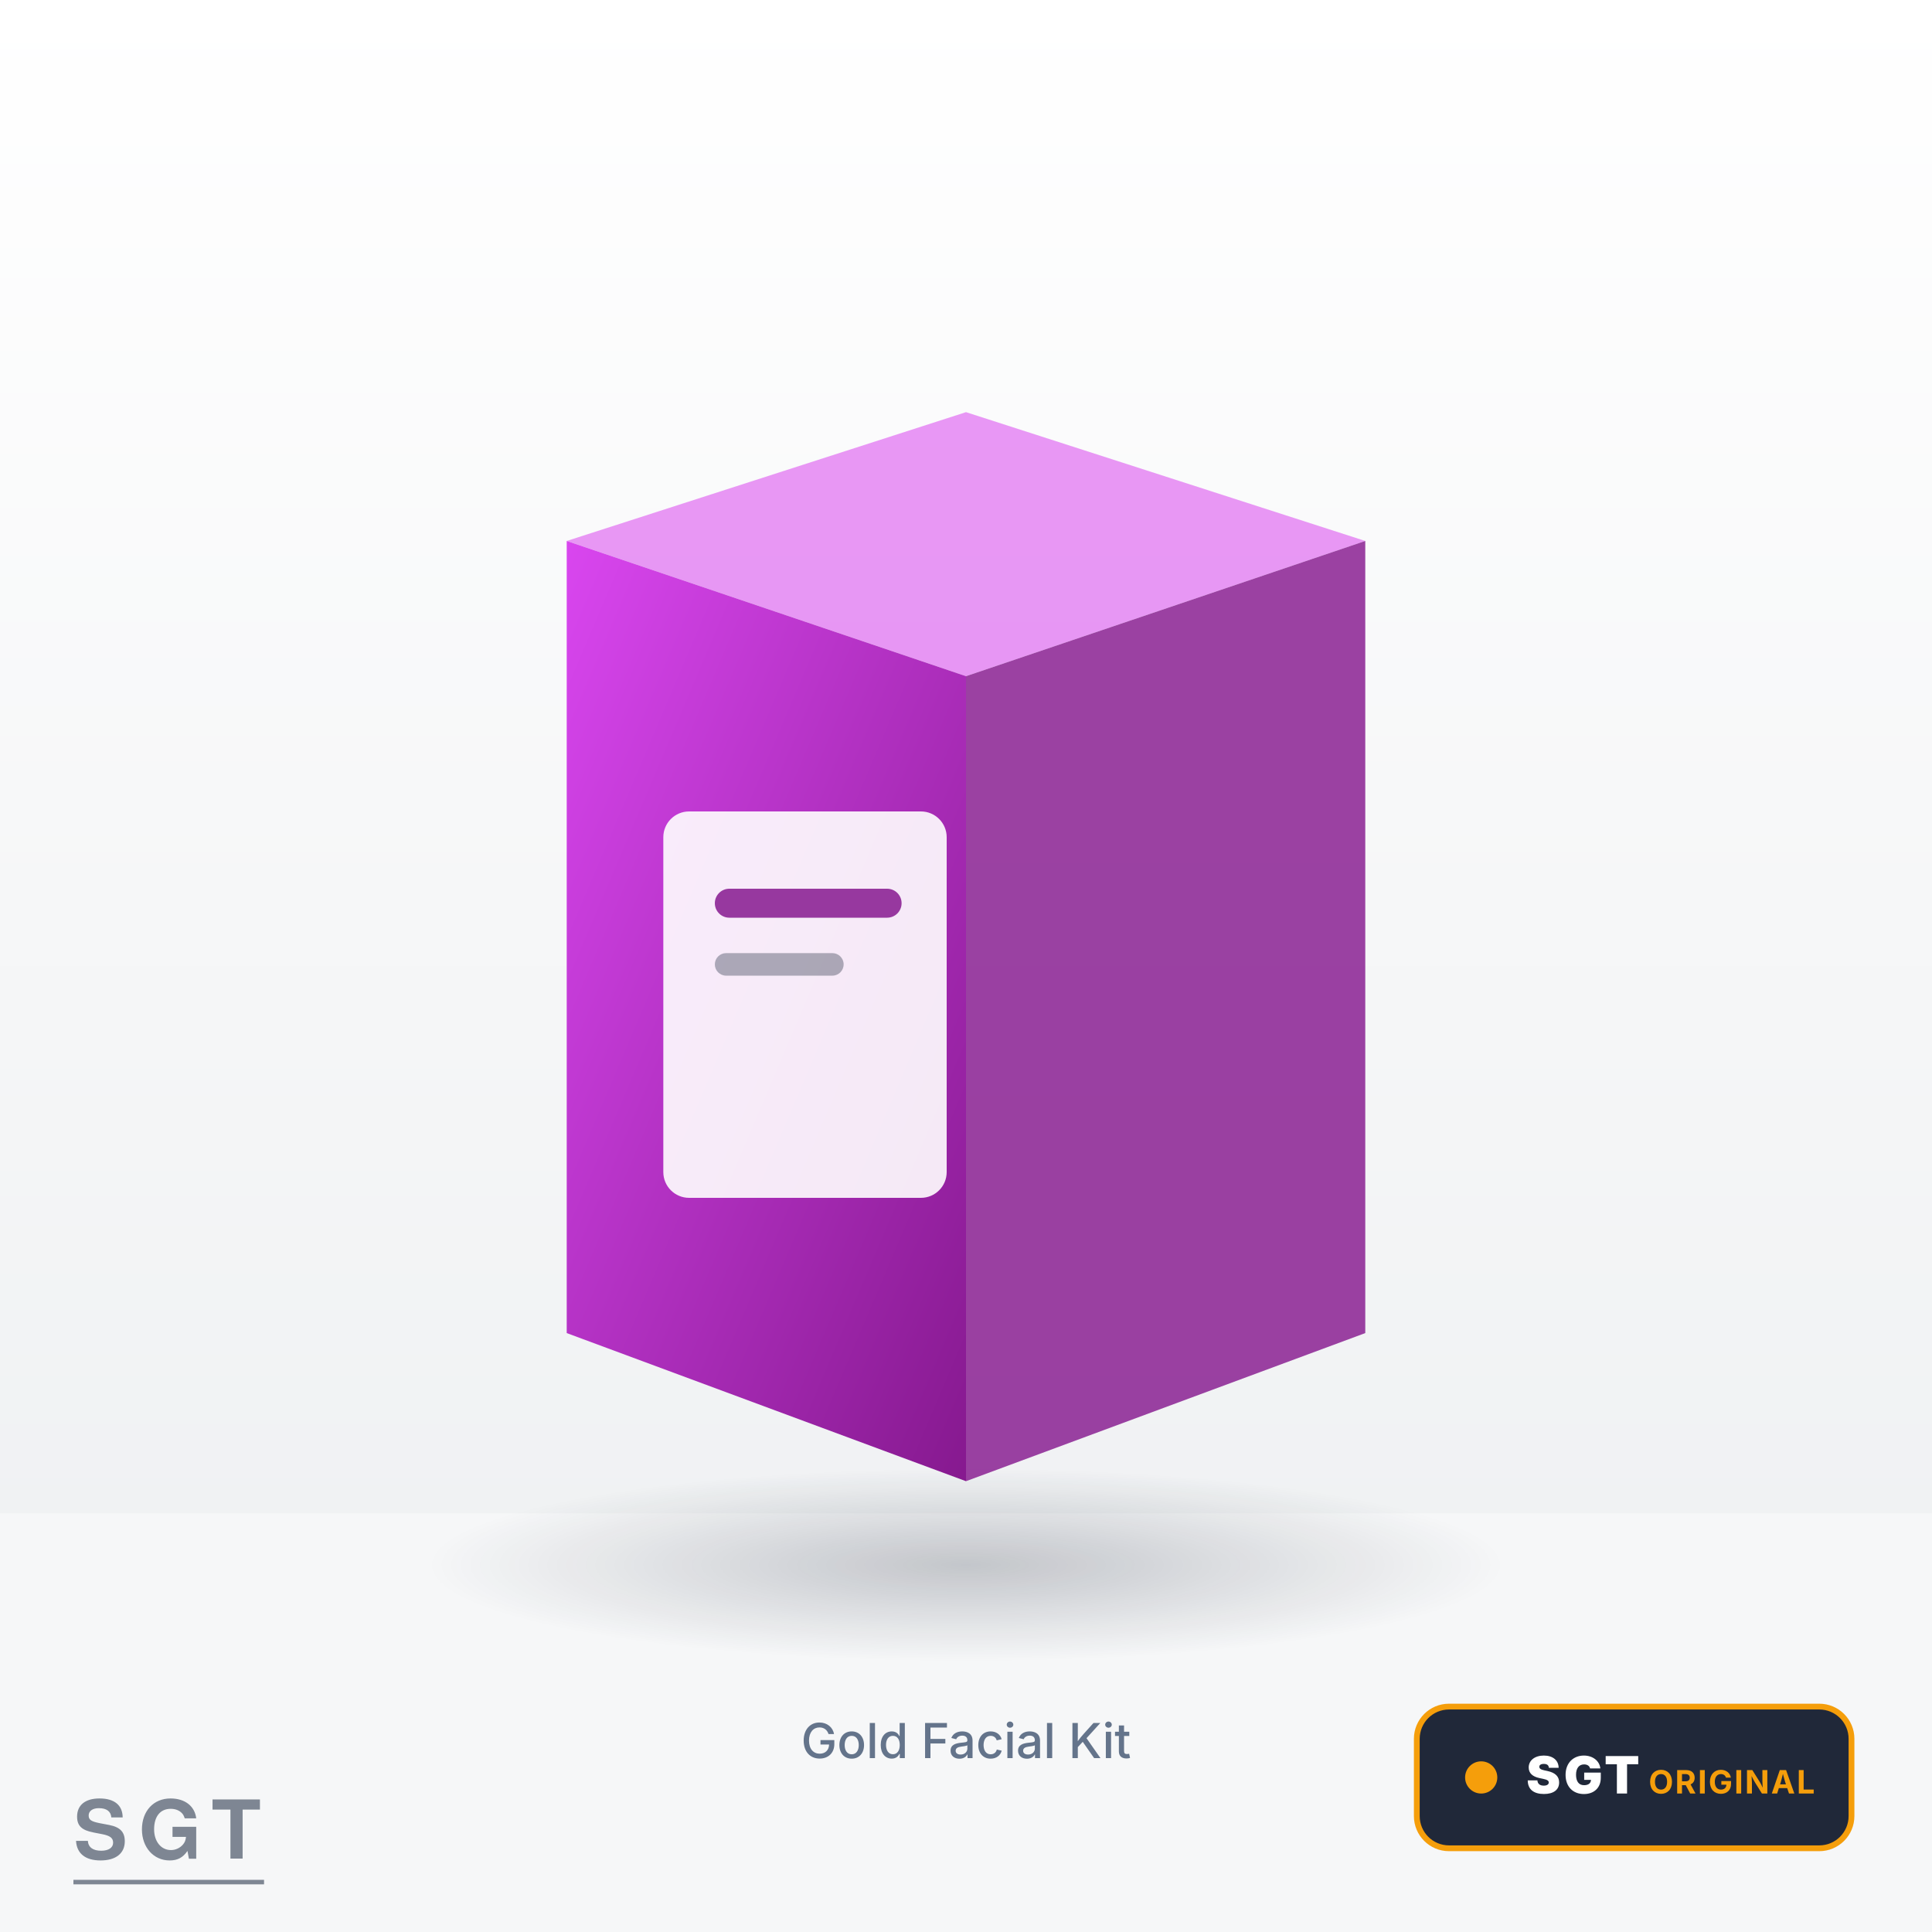
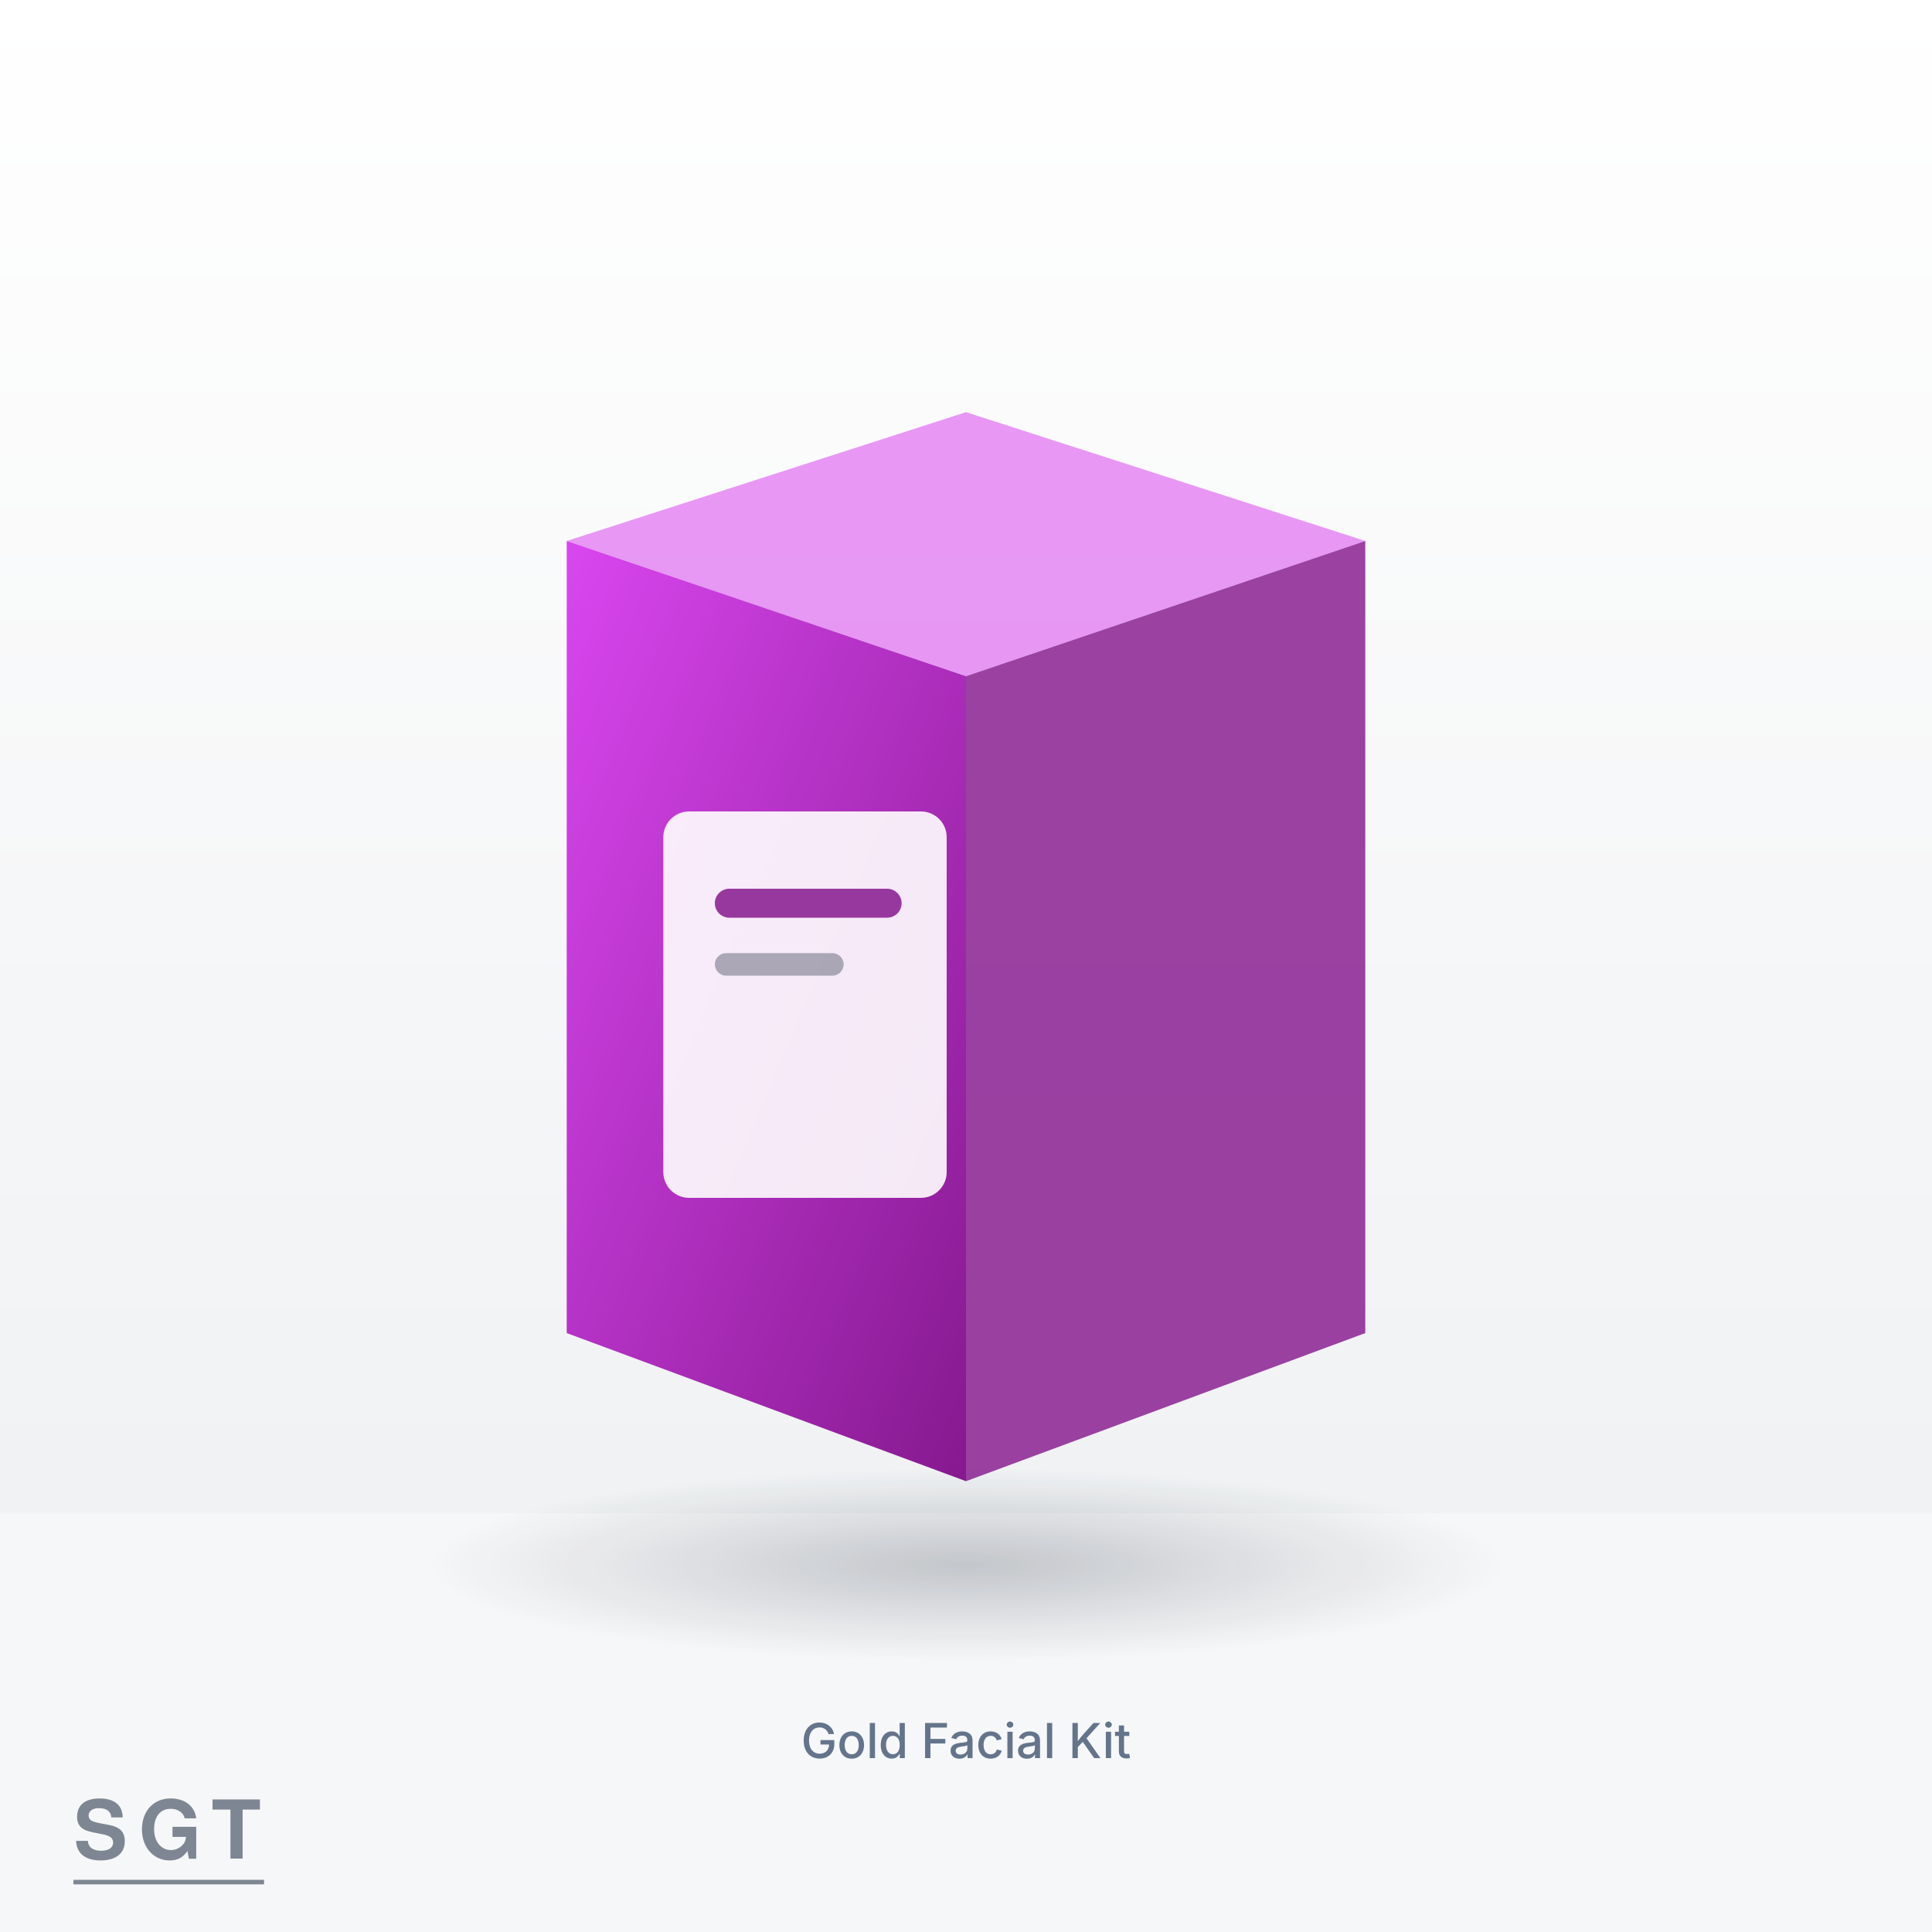
<svg xmlns="http://www.w3.org/2000/svg" viewBox="0 0 600 600" width="600" height="600" role="img" aria-label="Gold Facial Kit — Facial Products">
  <defs>
    <linearGradient id="bg" x1="0" y1="0" x2="0" y2="1">
      <stop offset="0%" stop-color="#ffffff" />
      <stop offset="100%" stop-color="#eceef0" />
    </linearGradient>
    <linearGradient id="body" x1="0" y1="0" x2="1" y2="1">
      <stop offset="0%" stop-color="#d946ef" />
      <stop offset="100%" stop-color="#86198f" />
    </linearGradient>
    <linearGradient id="stroke" x1="0" y1="0" x2="1" y2="1">
      <stop offset="0%" stop-color="#d946ef" />
      <stop offset="100%" stop-color="#86198f" />
    </linearGradient>
    <radialGradient id="shadow" cx="50%" cy="50%">
      <stop offset="0%" stop-color="#0f172a" stop-opacity="0.22" />
      <stop offset="100%" stop-color="#0f172a" stop-opacity="0" />
    </radialGradient>
  </defs>
  <rect width="600" height="600" fill="url(#bg)" />
  <rect y="470" width="600" height="130" fill="#f6f7f8" />
  <ellipse cx="300" cy="486" rx="168" ry="30" fill="url(#shadow)" />
  <g transform="translate(300 300) rotate(0) scale(1) translate(-300 -300)">
    <path d="M176 168l124-40 124 40-124 42z" fill="#d946ef" opacity="0.55" />
    <path d="M176 168l124 42v250l-124-46z" fill="url(#body)" />
    <path d="M424 168l-124 42v250l124-46z" fill="#86198f" opacity="0.82" />
    <rect x="206" y="252" width="88" height="120" rx="8" fill="#ffffff" opacity="0.9" />
    <rect x="222" y="276" width="58" height="9" rx="4.5" fill="#86198f" opacity="0.85" />
    <rect x="222" y="296" width="40" height="7" rx="3.5" fill="#1e293b" opacity="0.35" />
  </g>
  <text x="300" y="546" font-family="ui-sans-serif,system-ui,-apple-system,sans-serif" font-size="15" font-weight="500" fill="#64748b" text-anchor="middle">Gold Facial Kit</text>
  <g id="sgt-mark" opacity="0.62">
    <text x="22.8" y="577.2" fill="#334155" font-family="Helvetica Neue, Helvetica, Arial, sans-serif" font-size="25.2" font-weight="600" letter-spacing="3.53">SGT</text>
    <rect x="22.8" y="583.8" width="59.2" height="1.4" fill="#334155" />
  </g>
-   <g id="sgt-brand-tag" transform="translate(440, 530)">
-     <rect x="0" y="0" width="135" height="44" rx="10" fill="#0f172a" fill-opacity="0.92" stroke="#f59e0b" stroke-width="1.8" />
-     <circle cx="20" cy="22" r="5" fill="#f59e0b" />
-     <text x="34" y="27" font-family="system-ui, -apple-system, sans-serif" font-weight="900" font-size="16" fill="#ffffff" letter-spacing="1">SGT</text>
-     <text x="72" y="27" font-family="system-ui, -apple-system, sans-serif" font-weight="700" font-size="10" fill="#f59e0b" letter-spacing="0.5">ORIGINAL</text>
-   </g>
</svg>
